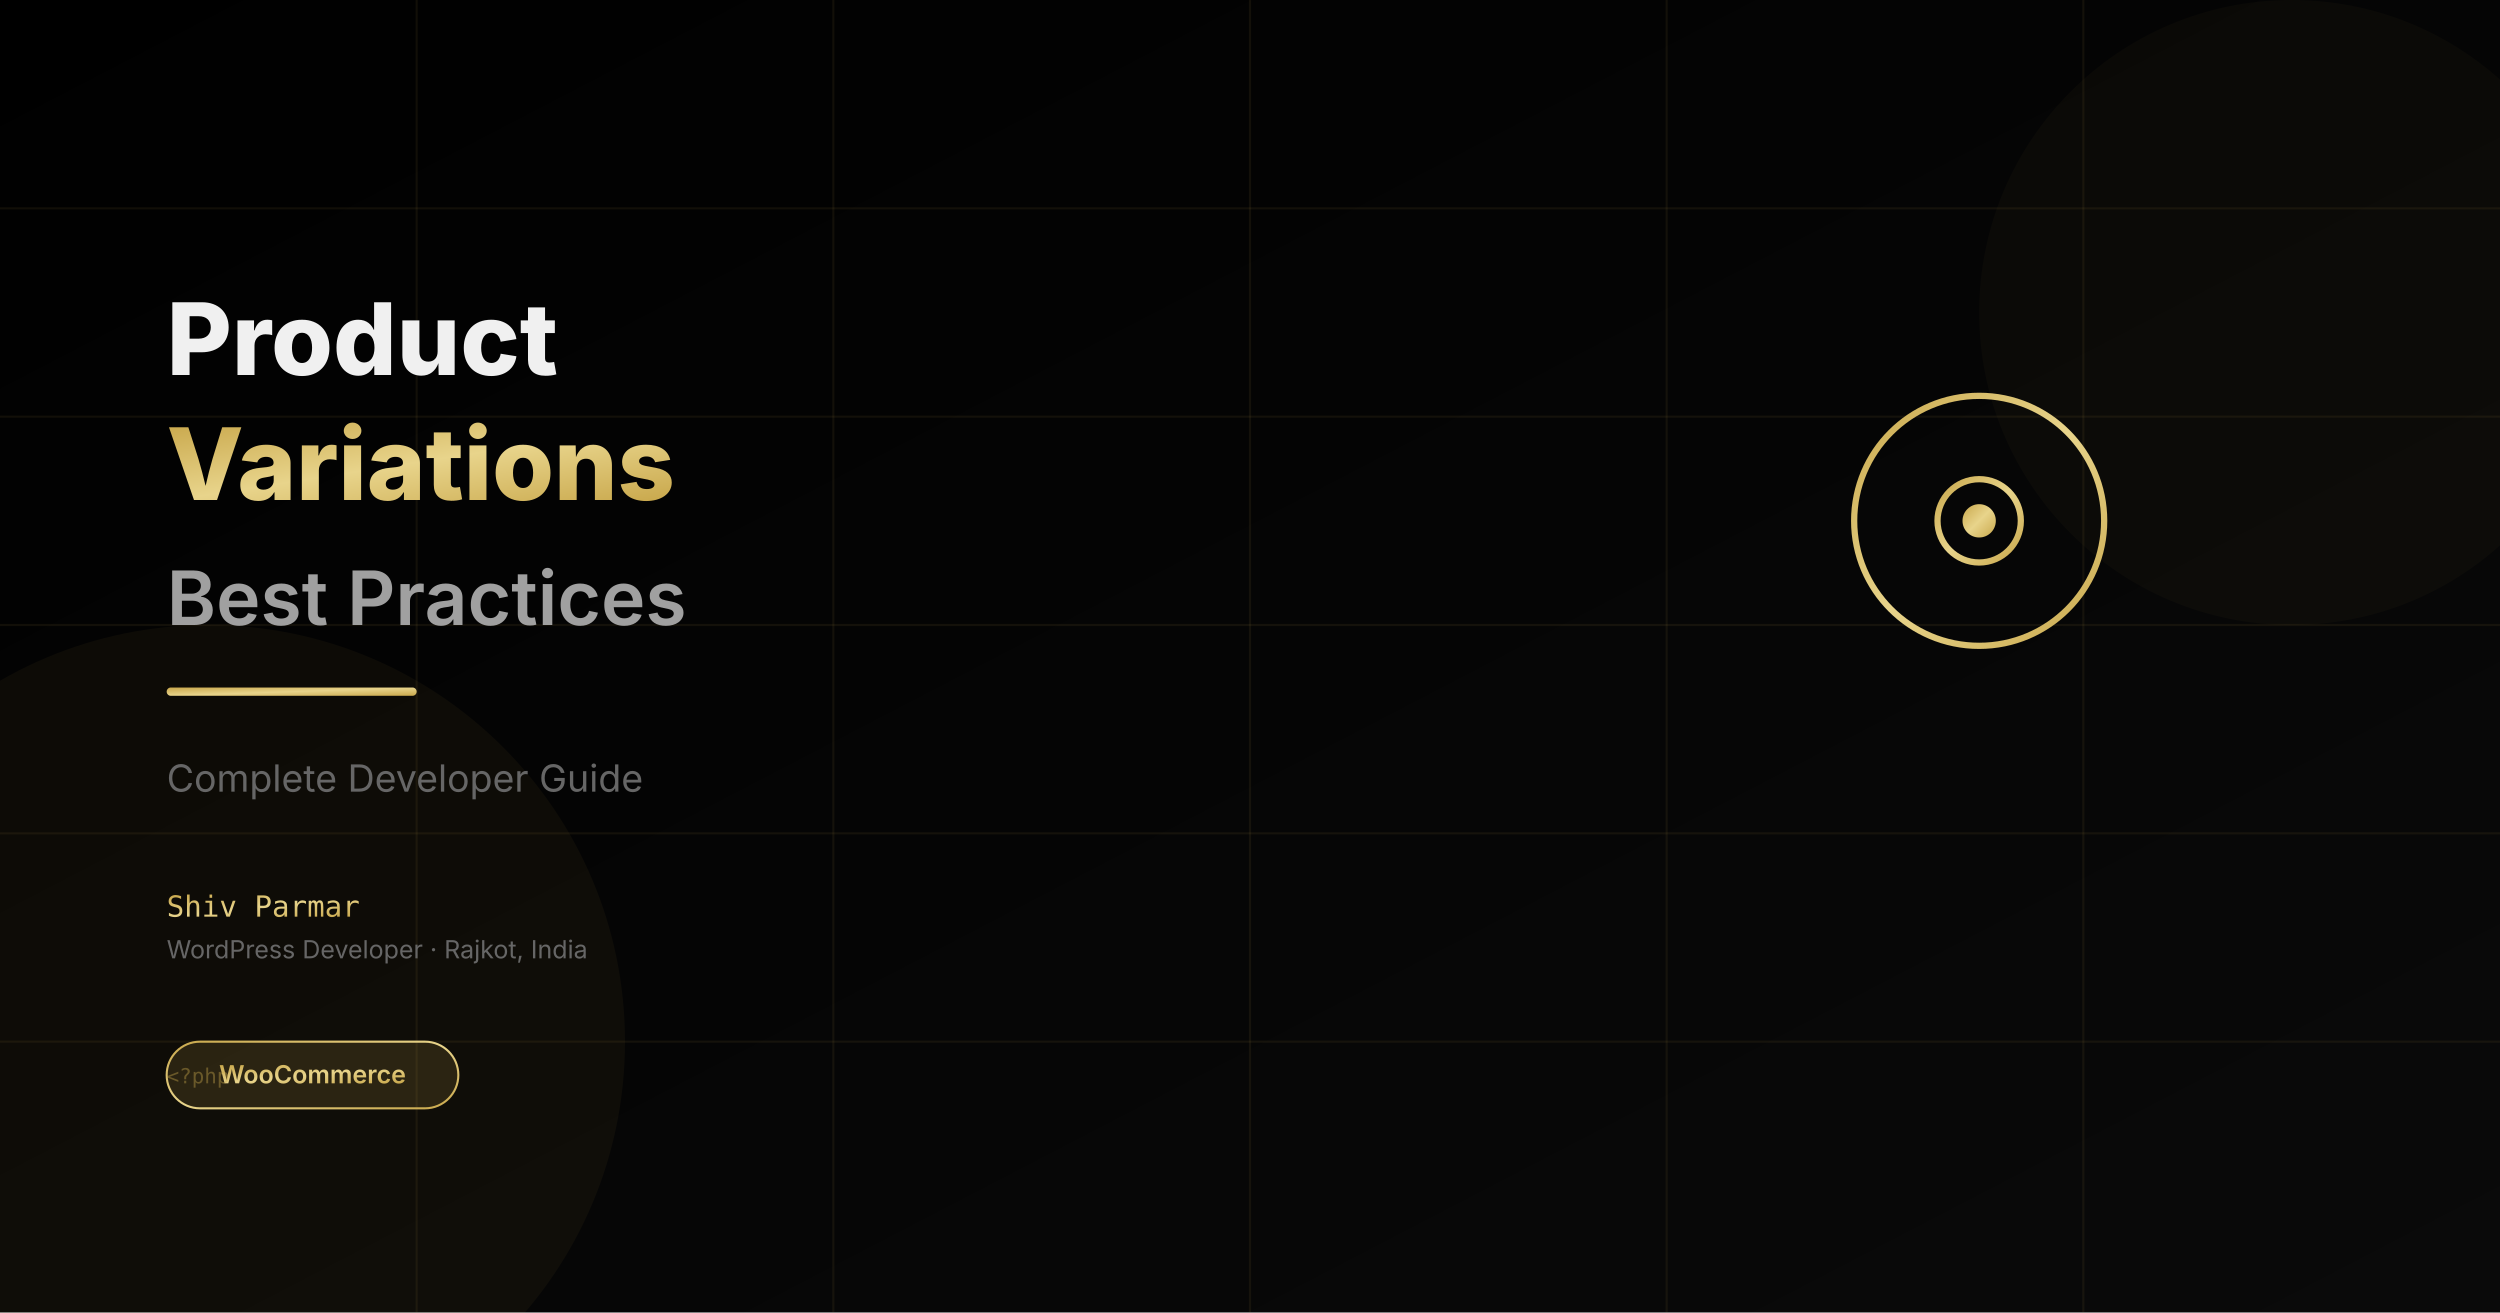
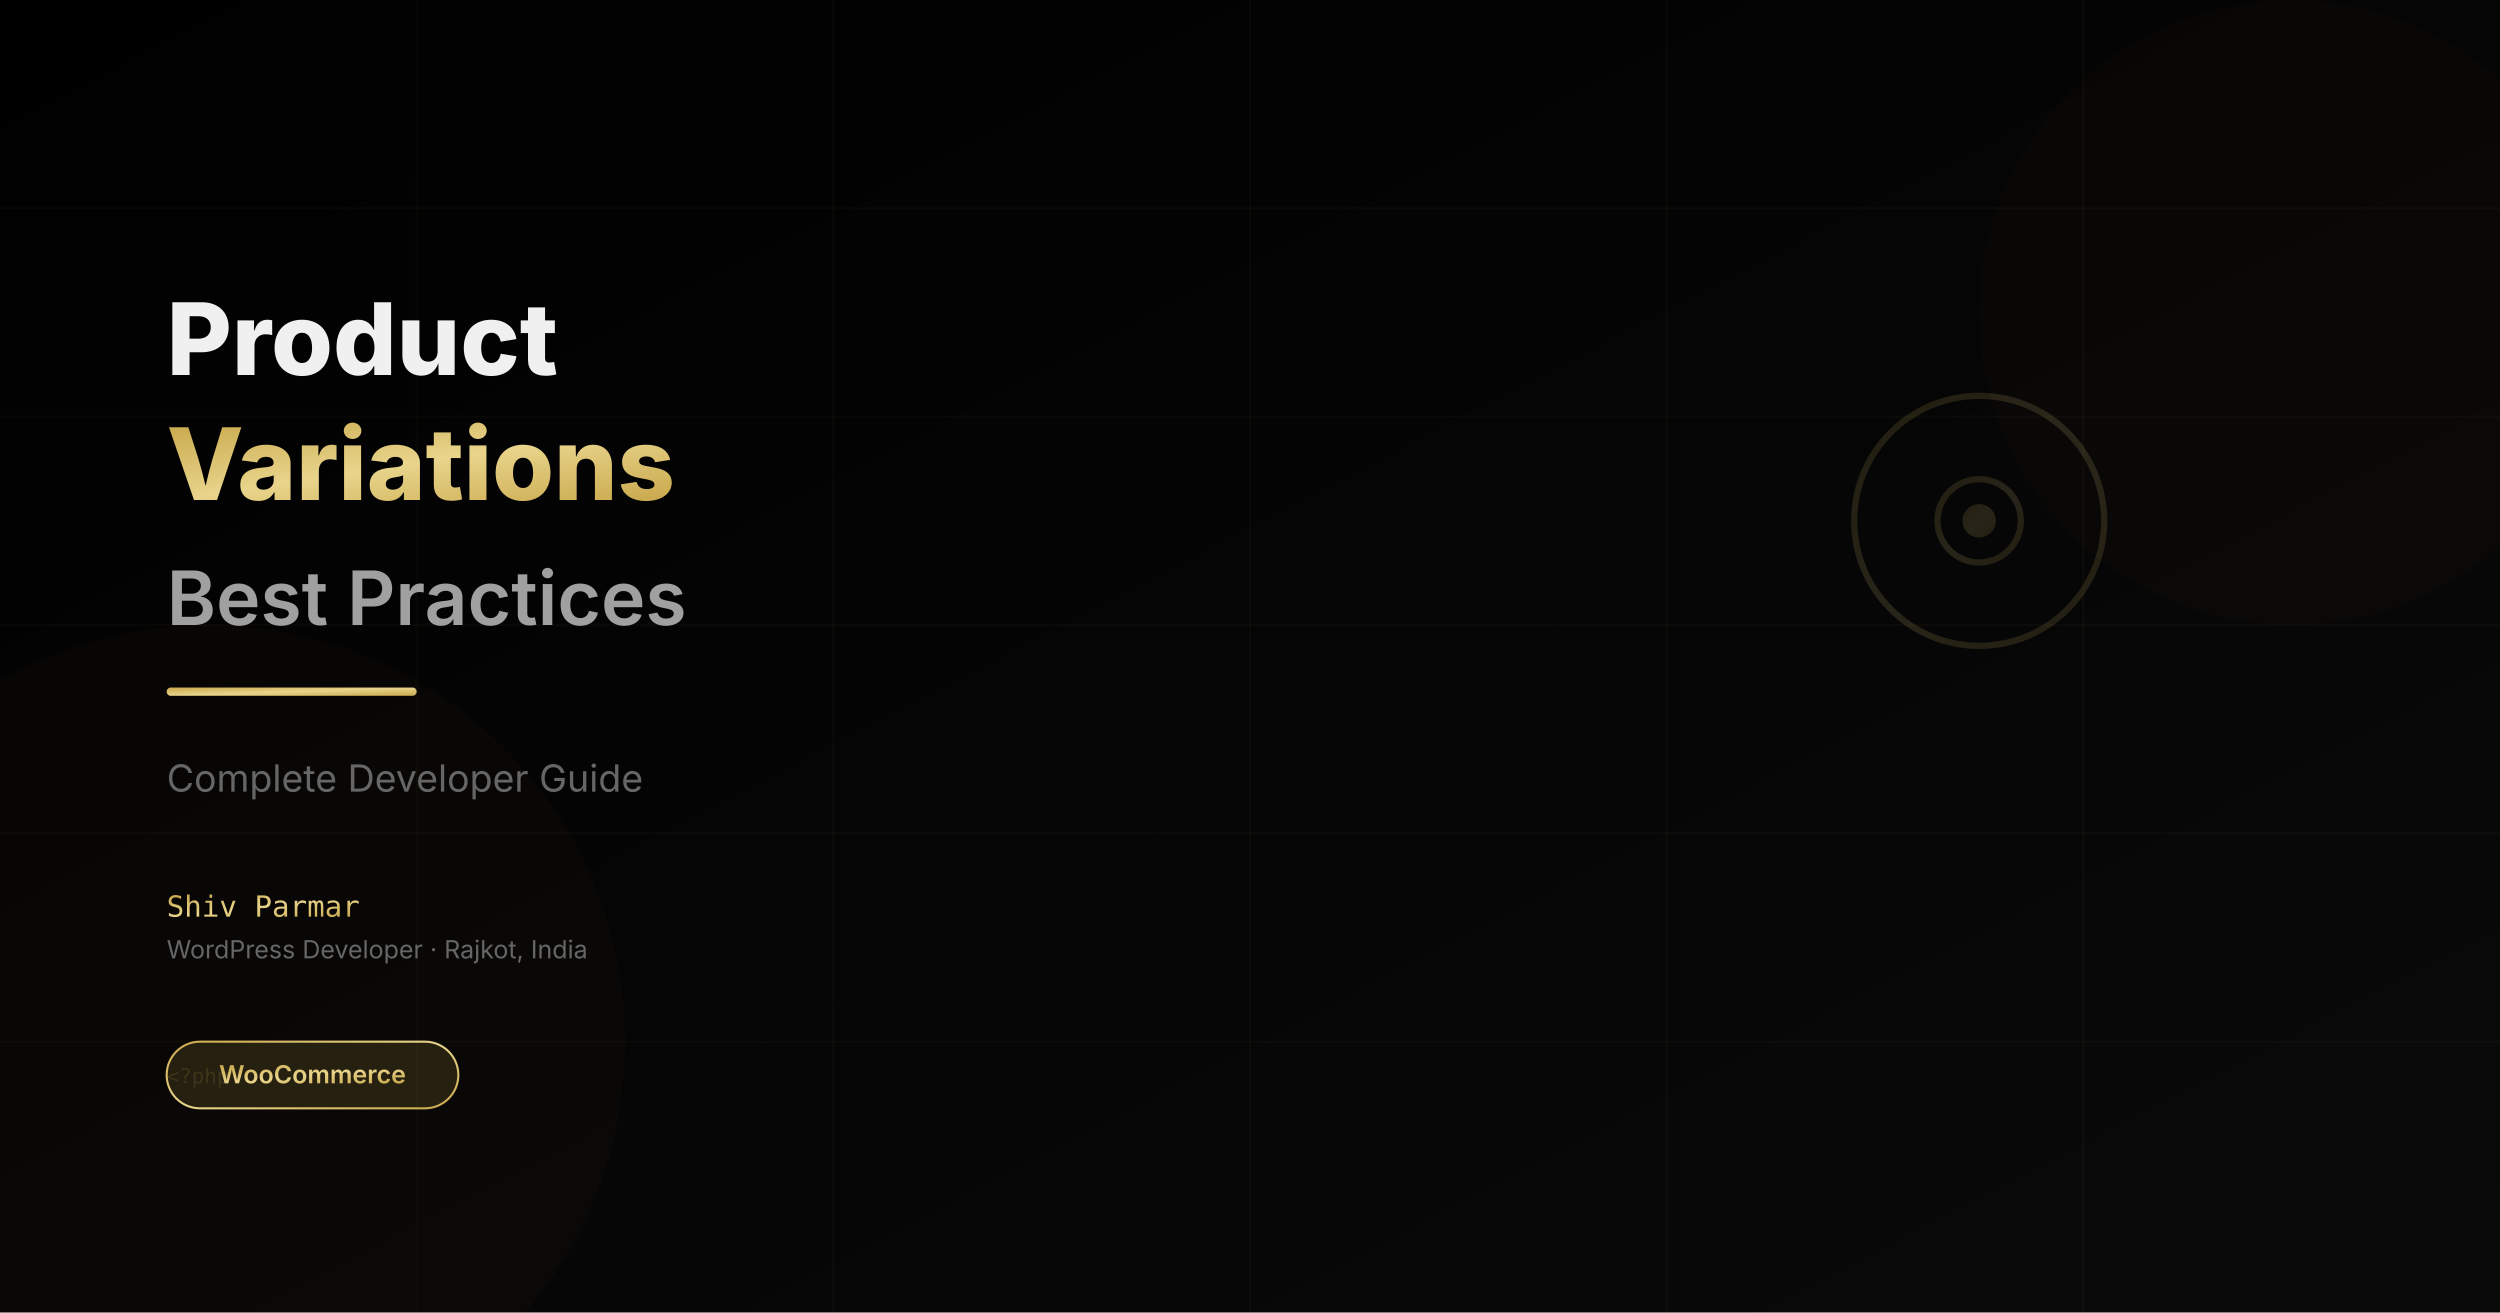
<svg xmlns="http://www.w3.org/2000/svg" width="1200" height="630" viewBox="0 0 1200 630">
  <defs>
    <linearGradient id="goldGrad" x1="0%" y1="0%" x2="100%" y2="100%">
      <stop offset="0%" style="stop-color:#c9a84c;stop-opacity:1" />
      <stop offset="50%" style="stop-color:#e8d48b;stop-opacity:1" />
      <stop offset="100%" style="stop-color:#c9a84c;stop-opacity:1" />
    </linearGradient>
    <linearGradient id="darkGrad" x1="0%" y1="0%" x2="100%" y2="100%">
      <stop offset="0%" style="stop-color:#000000;stop-opacity:1" />
      <stop offset="100%" style="stop-color:#0a0a0a;stop-opacity:1" />
    </linearGradient>
    <filter id="glow">
      <feGaussianBlur stdDeviation="3" result="coloredBlur" />
      <feMerge>
        <feMergeNode in="coloredBlur" />
        <feMergeNode in="SourceGraphic" />
      </feMerge>
    </filter>
  </defs>
  <rect width="1200" height="630" fill="url(#darkGrad)" />
-   <circle cx="100" cy="500" r="200" fill="rgba(201,168,76,0.05)" />
-   <circle cx="1100" cy="150" r="150" fill="rgba(201,168,76,0.03)" />
-   <g stroke="rgba(201,168,76,0.08)" stroke-width="1" fill="none">
+   <circle cx="100" cy="500" r="200" fill="rgba(201,168,76,0.02)" />
+   <circle cx="1100" cy="150" r="150" fill="rgba(201,168,76,0.015)" />
+   <g stroke="rgba(201,168,76,0.03)" stroke-width="1" fill="none">
    <line x1="0" y1="100" x2="1200" y2="100" />
    <line x1="0" y1="200" x2="1200" y2="200" />
    <line x1="0" y1="300" x2="1200" y2="300" />
    <line x1="0" y1="400" x2="1200" y2="400" />
    <line x1="0" y1="500" x2="1200" y2="500" />
    <line x1="200" y1="0" x2="200" y2="630" />
    <line x1="400" y1="0" x2="400" y2="630" />
    <line x1="600" y1="0" x2="600" y2="630" />
    <line x1="800" y1="0" x2="800" y2="630" />
    <line x1="1000" y1="0" x2="1000" y2="630" />
  </g>
-   <g transform="translate(900, 200)">
+   <g transform="translate(900, 200)" opacity="0.15">
    <circle cx="50" cy="50" r="60" fill="none" stroke="url(#goldGrad)" stroke-width="3" />
    <circle cx="50" cy="50" r="20" fill="none" stroke="url(#goldGrad)" stroke-width="3" />
    <circle cx="50" cy="50" r="8" fill="url(#goldGrad)" />
    <line x1="50" y1="30" x2="50" y2="20" stroke="url(#goldGrad)" stroke-width="3" />
    <line x1="50" y1="70" x2="50" y2="80" stroke="url(#goldGrad)" stroke-width="3" />
    <line x1="30" y1="50" x2="20" y2="50" stroke="url(#goldGrad)" stroke-width="3" />
    <line x1="70" y1="50" x2="80" y2="50" stroke="url(#goldGrad)" stroke-width="3" />
  </g>
  <text x="80" y="180" font-family="Inter, -apple-system, sans-serif" font-size="48" font-weight="800" fill="#f0f0f0">Product</text>
  <text x="80" y="240" font-family="Inter, -apple-system, sans-serif" font-size="48" font-weight="800" fill="url(#goldGrad)">Variations</text>
  <text x="80" y="300" font-family="Inter, -apple-system, sans-serif" font-size="36" font-weight="600" fill="#a0a0a0">Best Practices</text>
  <rect x="80" y="330" width="120" height="4" rx="2" fill="url(#goldGrad)" />
  <text x="80" y="380" font-family="Inter, -apple-system, sans-serif" font-size="18" fill="#666666">Complete Developer Guide</text>
  <text x="80" y="440" font-family="JetBrains Mono, monospace" font-size="14" fill="url(#goldGrad)">Shiv Parmar</text>
  <text x="80" y="460" font-family="Inter, -apple-system, sans-serif" font-size="12" fill="#666666">WordPress Developer · Rajkot, India</text>
  <rect x="80" y="500" width="140" height="32" rx="16" fill="rgba(201,168,76,0.15)" stroke="url(#goldGrad)" stroke-width="1" />
  <text x="150" y="520" font-family="Inter, -apple-system, sans-serif" font-size="12" font-weight="600" fill="url(#goldGrad)" text-anchor="middle">WooCommerce</text>
-   <g transform="translate(80, 520)" opacity="0.4">
+   <g transform="translate(80, 520)" opacity="0.15">
    <text font-family="JetBrains Mono, monospace" font-size="10" fill="#c9a84c">&lt;?php</text>
  </g>
</svg>
